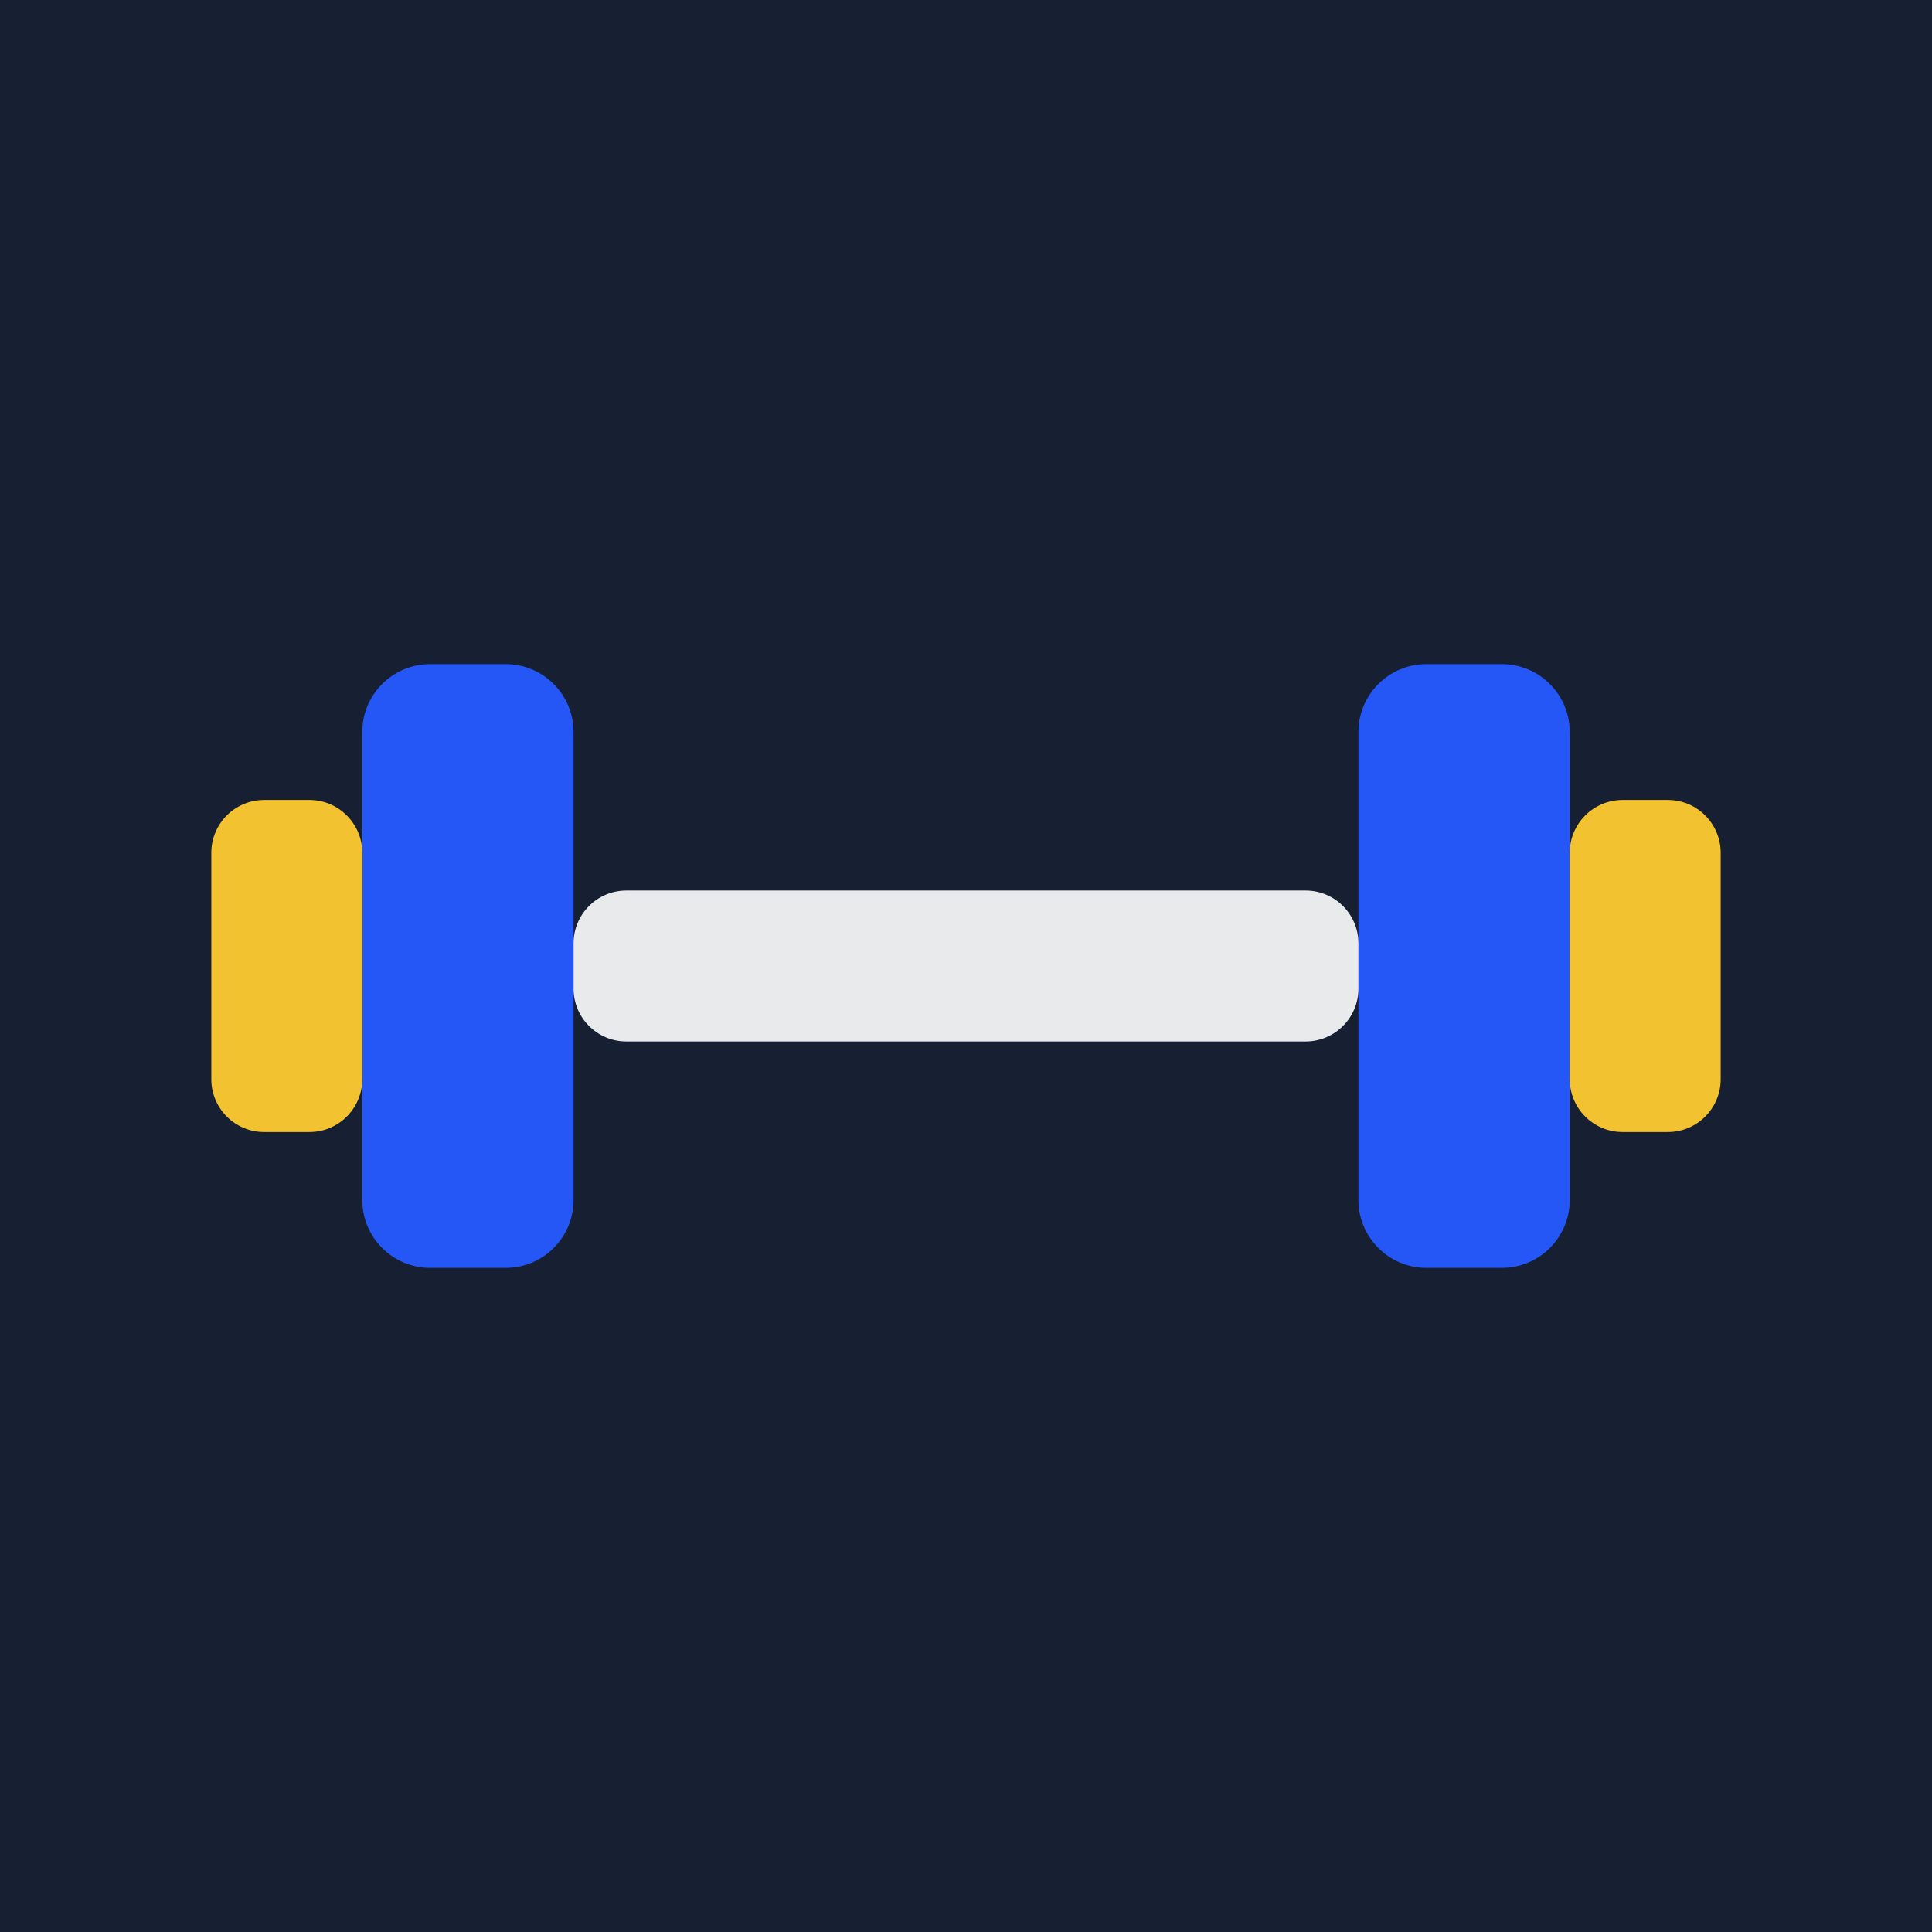
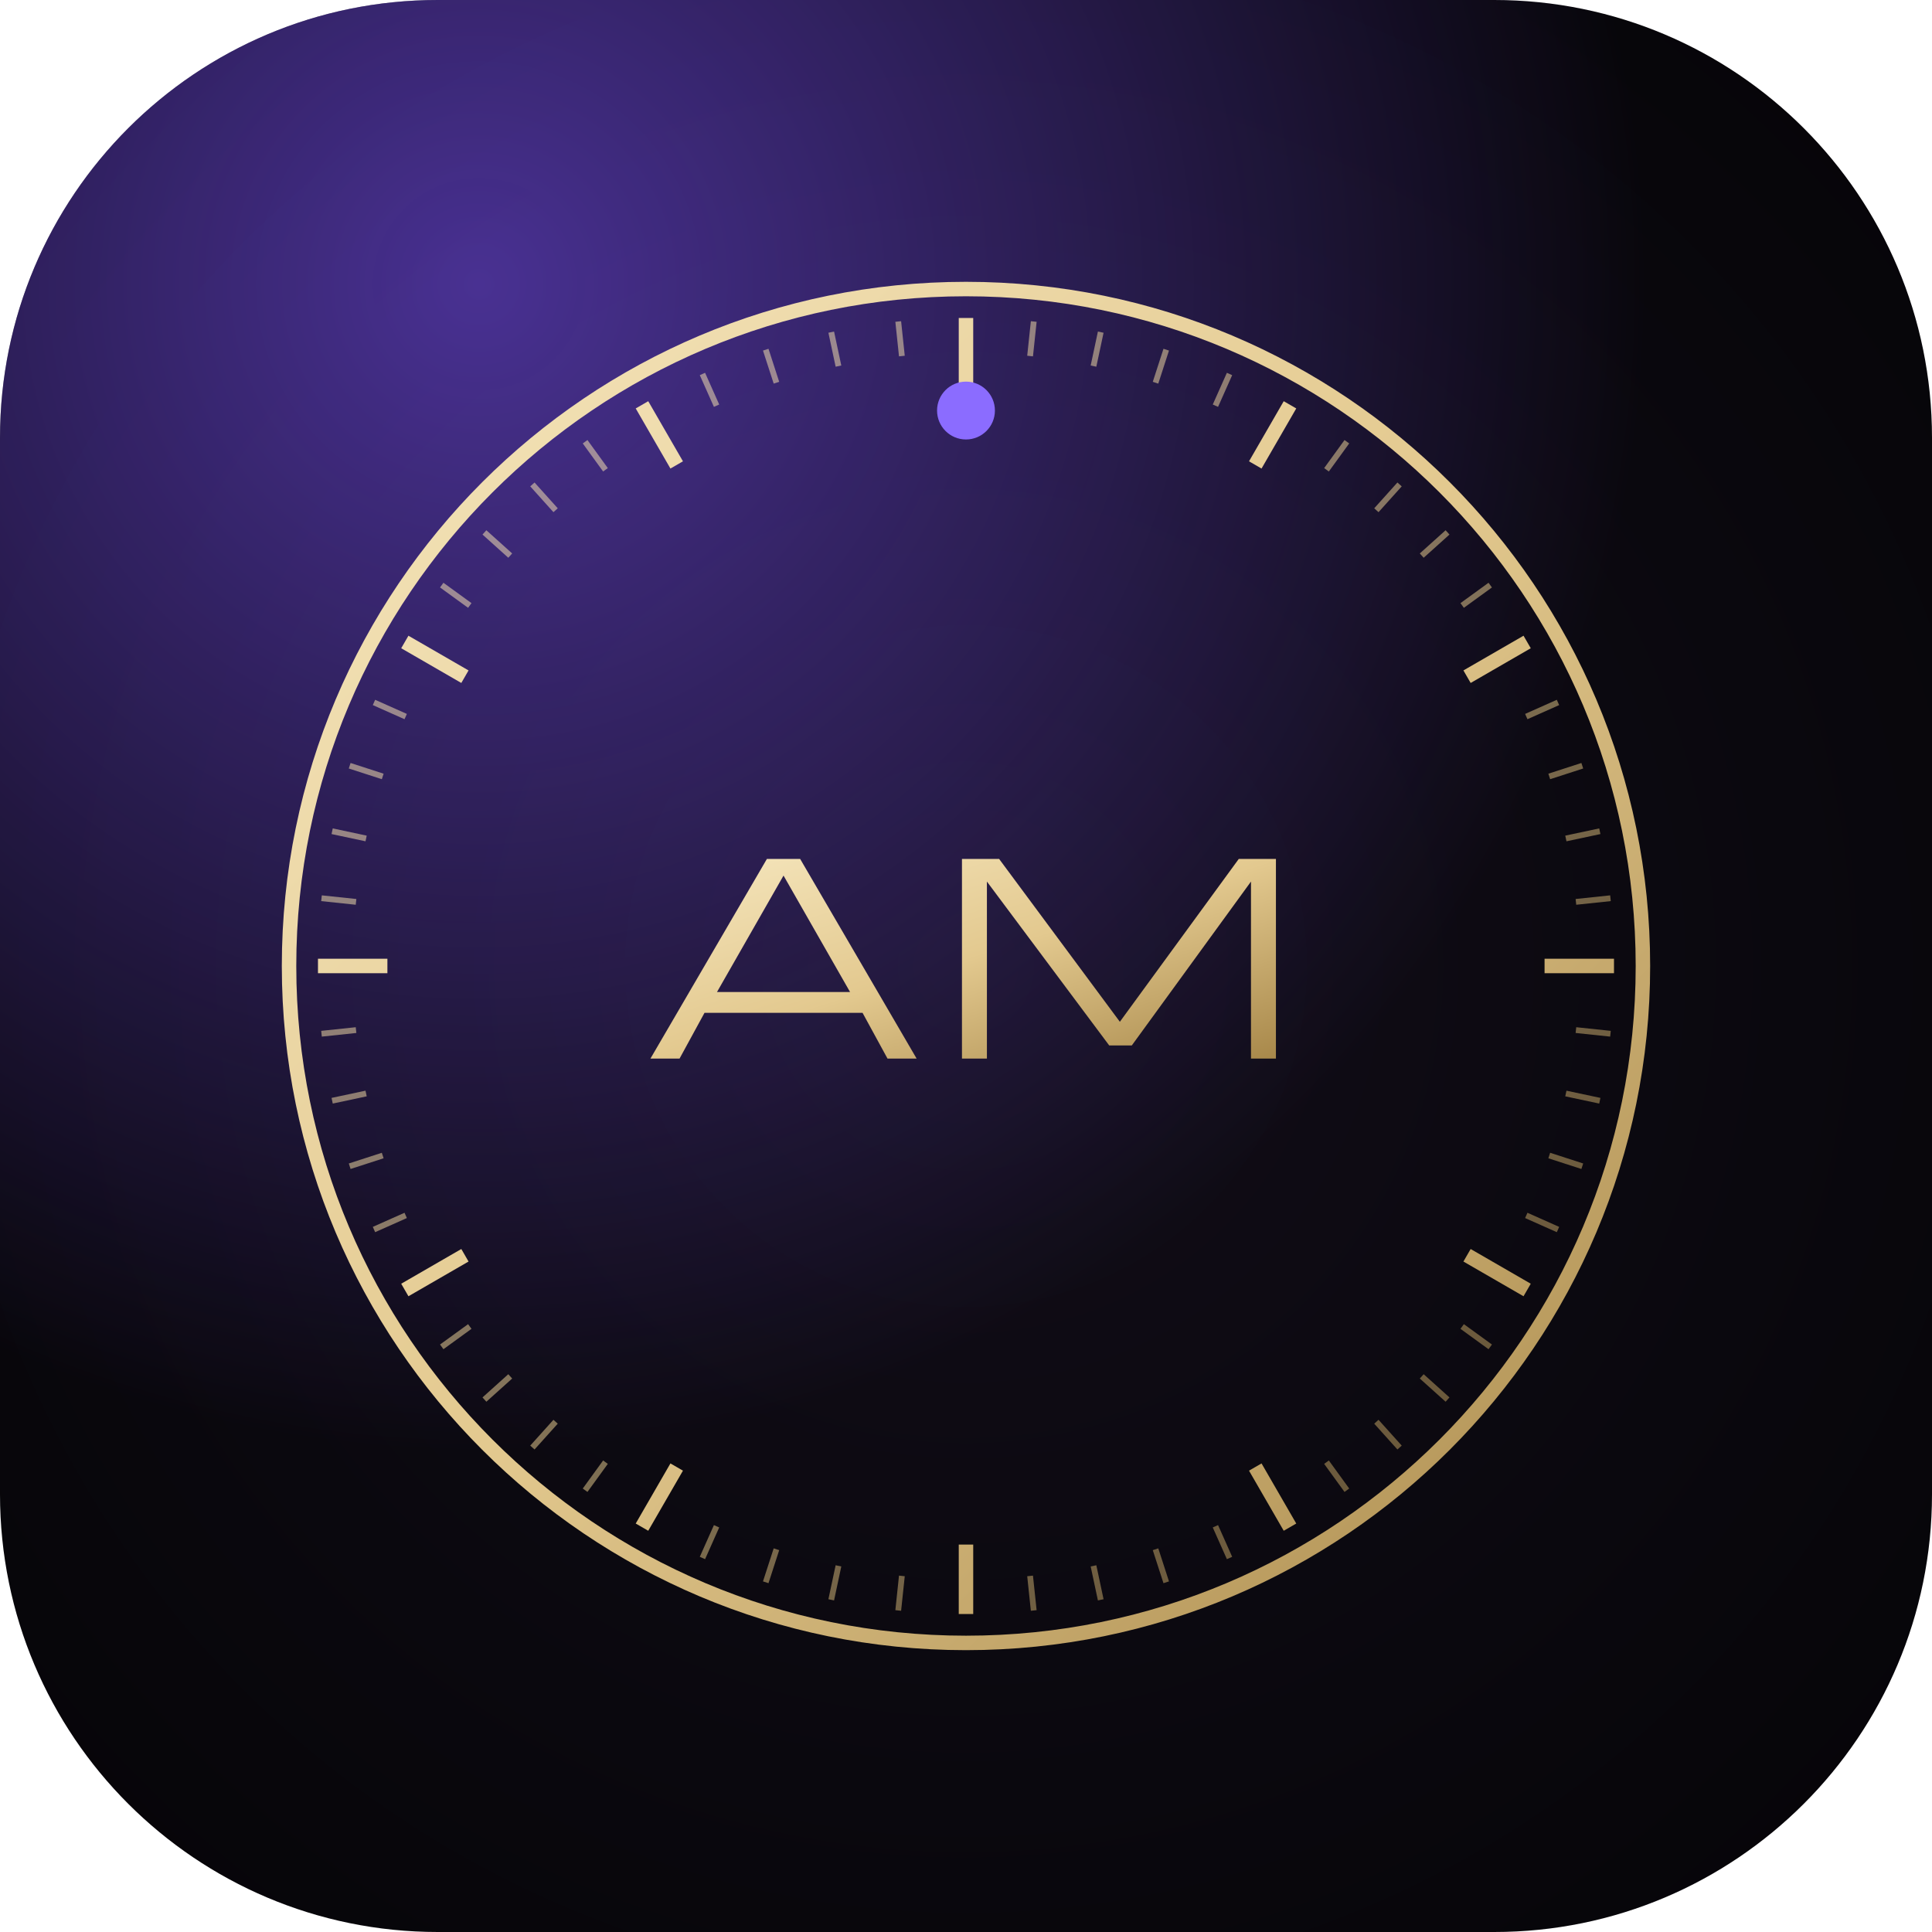
- <svg xmlns="http://www.w3.org/2000/svg" viewBox="0 0 512 512">
-   <rect width="512" height="512" rx="0" fill="#172033" />
-   <g fill="#2457F5">
-     <rect x="96" y="176" width="56" height="160" rx="18" />
-     <rect x="360" y="176" width="56" height="160" rx="18" />
+ <svg xmlns="http://www.w3.org/2000/svg" width="512" height="512" viewBox="0 0 512 512">
+   <defs>
+     <linearGradient id="g" x1="0" y1="0" x2="1" y2="1">
+       <stop offset="0" stop-color="#F6E7BF" />
+       <stop offset="0.5" stop-color="#E3C98F" />
+       <stop offset="1" stop-color="#A8884A" />
+     </linearGradient>
+     <radialGradient id="b" cx=".5" cy=".5" r=".7">
+       <stop offset="0" stop-color="#120E19" />
+       <stop offset="1" stop-color="#050407" />
+     </radialGradient>
+     <radialGradient id="l" cx=".25" cy=".15" r=".6">
+       <stop offset="0" stop-color="#7C52FF" stop-opacity=".55" />
+       <stop offset="1" stop-color="#7C52FF" stop-opacity="0" />
+     </radialGradient>
+   </defs>
+   <rect width="512" height="512" rx="116" fill="url(#b)" />
+   <rect width="512" height="512" rx="116" fill="url(#l)" />
+   <g transform="translate(72 72) scale(1.5333)">
+     <circle cx="120" cy="120" r="117" fill="none" stroke="url(#g)" stroke-width="2.5" />
+     <path d="M131.71 8.61L131.08 14.58M143.29 10.45L142.04 16.32M154.61 13.48L152.76 19.19M165.55 17.68L163.11 23.16M185.83 29.39L182.31 34.24M194.94 36.77L190.93 41.23M203.23 45.06L198.77 49.07M210.61 54.17L205.76 57.69M222.32 74.45L216.84 76.89M226.52 85.39L220.81 87.24M229.55 96.71L223.68 97.96M231.39 108.29L225.42 108.92M231.39 131.71L225.42 131.08M229.55 143.29L223.68 142.04M226.52 154.61L220.81 152.76M222.32 165.55L216.84 163.11M210.61 185.83L205.76 182.31M203.23 194.94L198.77 190.93M194.94 203.23L190.93 198.77M185.83 210.61L182.31 205.76M165.55 222.32L163.11 216.84M154.61 226.52L152.76 220.81M143.29 229.55L142.04 223.68M131.71 231.39L131.08 225.42M108.29 231.39L108.92 225.42M96.71 229.55L97.96 223.68M85.39 226.52L87.24 220.81M74.45 222.32L76.89 216.84M54.17 210.61L57.69 205.76M45.06 203.23L49.07 198.77M36.77 194.94L41.23 190.93M29.39 185.83L34.24 182.31M17.68 165.55L23.16 163.11M13.48 154.61L19.19 152.76M10.45 143.29L16.32 142.04M8.61 131.71L14.58 131.08M8.61 108.29L14.58 108.92M10.45 96.71L16.32 97.96M13.48 85.39L19.19 87.24M17.68 74.45L23.16 76.89M29.39 54.17L34.24 57.69M36.77 45.06L41.23 49.07M45.06 36.77L49.07 41.23M54.17 29.39L57.69 34.24M74.45 17.68L76.89 23.16M85.39 13.48L87.24 19.19M96.71 10.45L97.96 16.32M108.29 8.61L108.92 14.58" stroke="url(#g)" stroke-width="1" opacity="0.55" />
+     <path d="M120.00 8.00L120.00 20.00M176.00 23.01L170.00 33.40M216.99 64.00L206.60 70.00M232.00 120.00L220.00 120.00M216.99 176.00L206.60 170.00M176.00 216.99L170.00 206.60M120.00 232.00L120.00 220.00M64.00 216.99L70.00 206.60M23.01 176.00L33.40 170.00M8.00 120.00L20.00 120.00M23.01 64.00L33.40 70.00M64.00 23.01L70.00 33.40" stroke="url(#g)" stroke-width="2.5" />
+     <path fill="url(#g)" d="M65.465 136.0 85.59 101.5H91.34L111.465 136.0H106.434L102.121 128.094H74.809L70.496 136.0ZM76.965 124.5H99.965L88.465 104.375ZM119.305 136.0V101.5H125.729L146.595 129.644L167.146 101.5H173.57V136.0H169.258V105.408L148.661 133.731H144.753L123.617 105.408V136.0Z" />
+     <circle cx="120" cy="24" r="5" fill="#8B6CFF" />
  </g>
-   <g fill="#F2C230">
-     <rect x="56" y="212" width="40" height="88" rx="14" />
-     <rect x="416" y="212" width="40" height="88" rx="14" />
-   </g>
-   <rect x="152" y="236" width="208" height="40" rx="14" fill="#E8EAEC" />
</svg>
